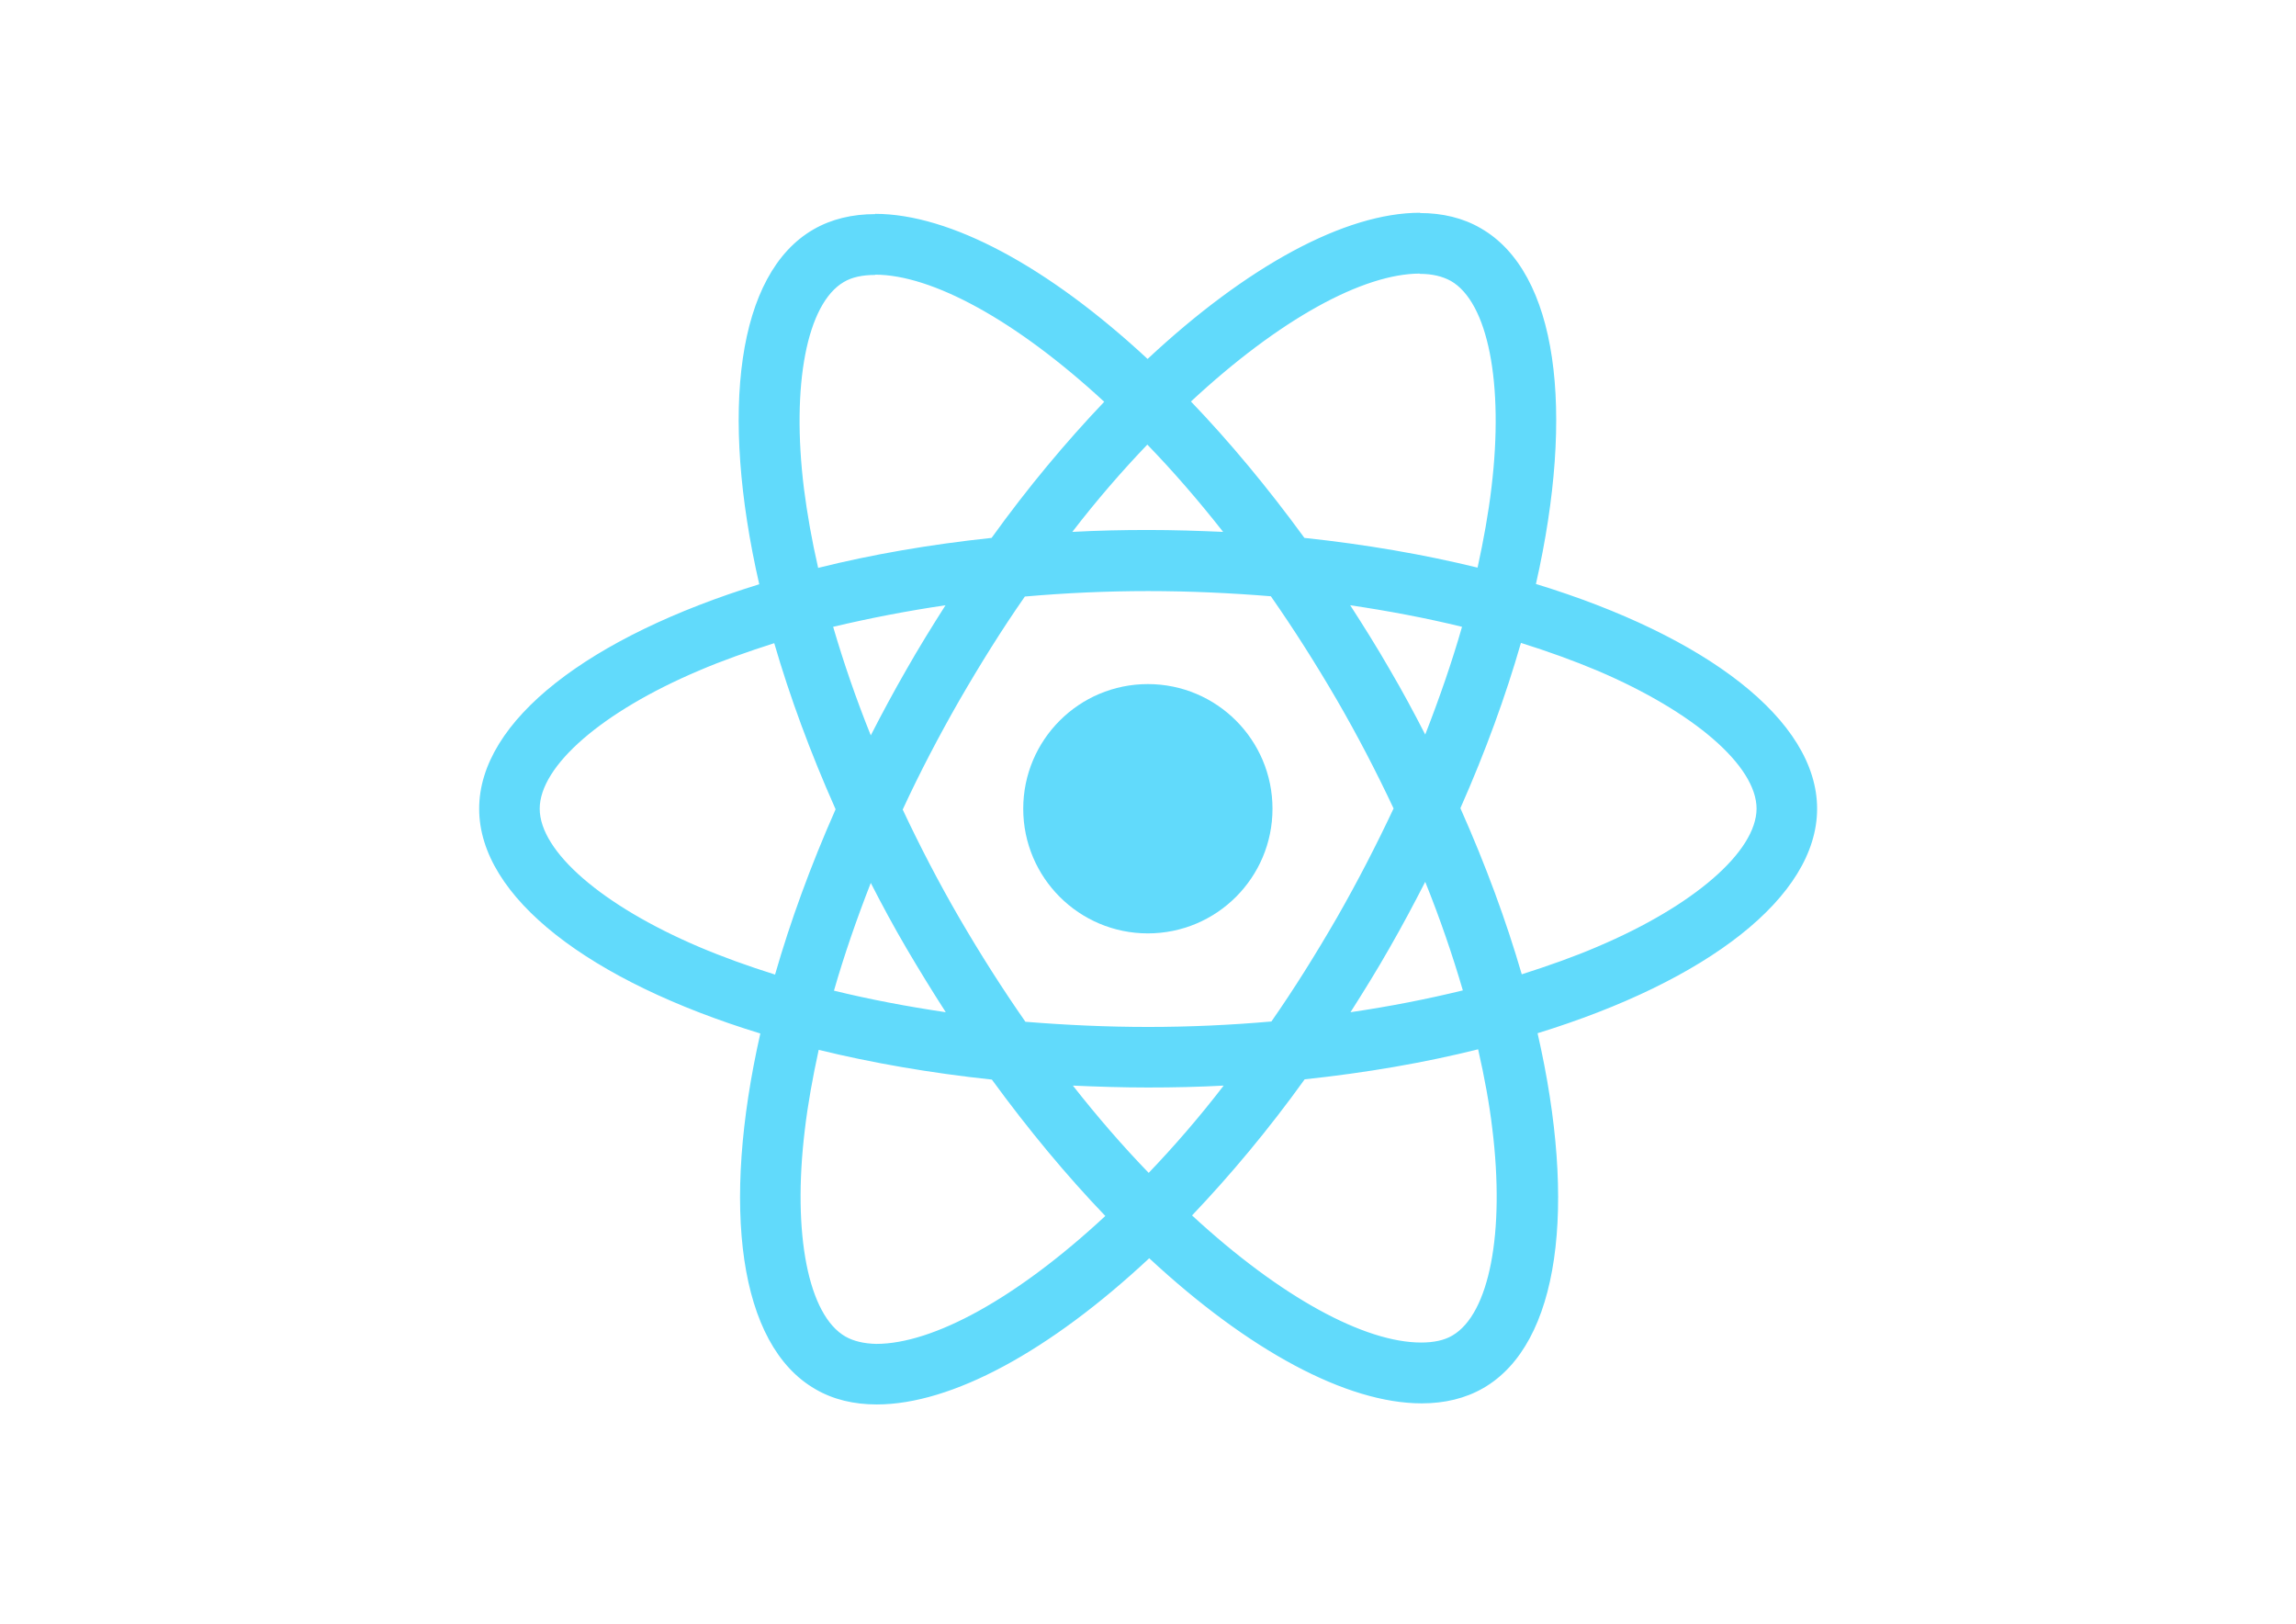
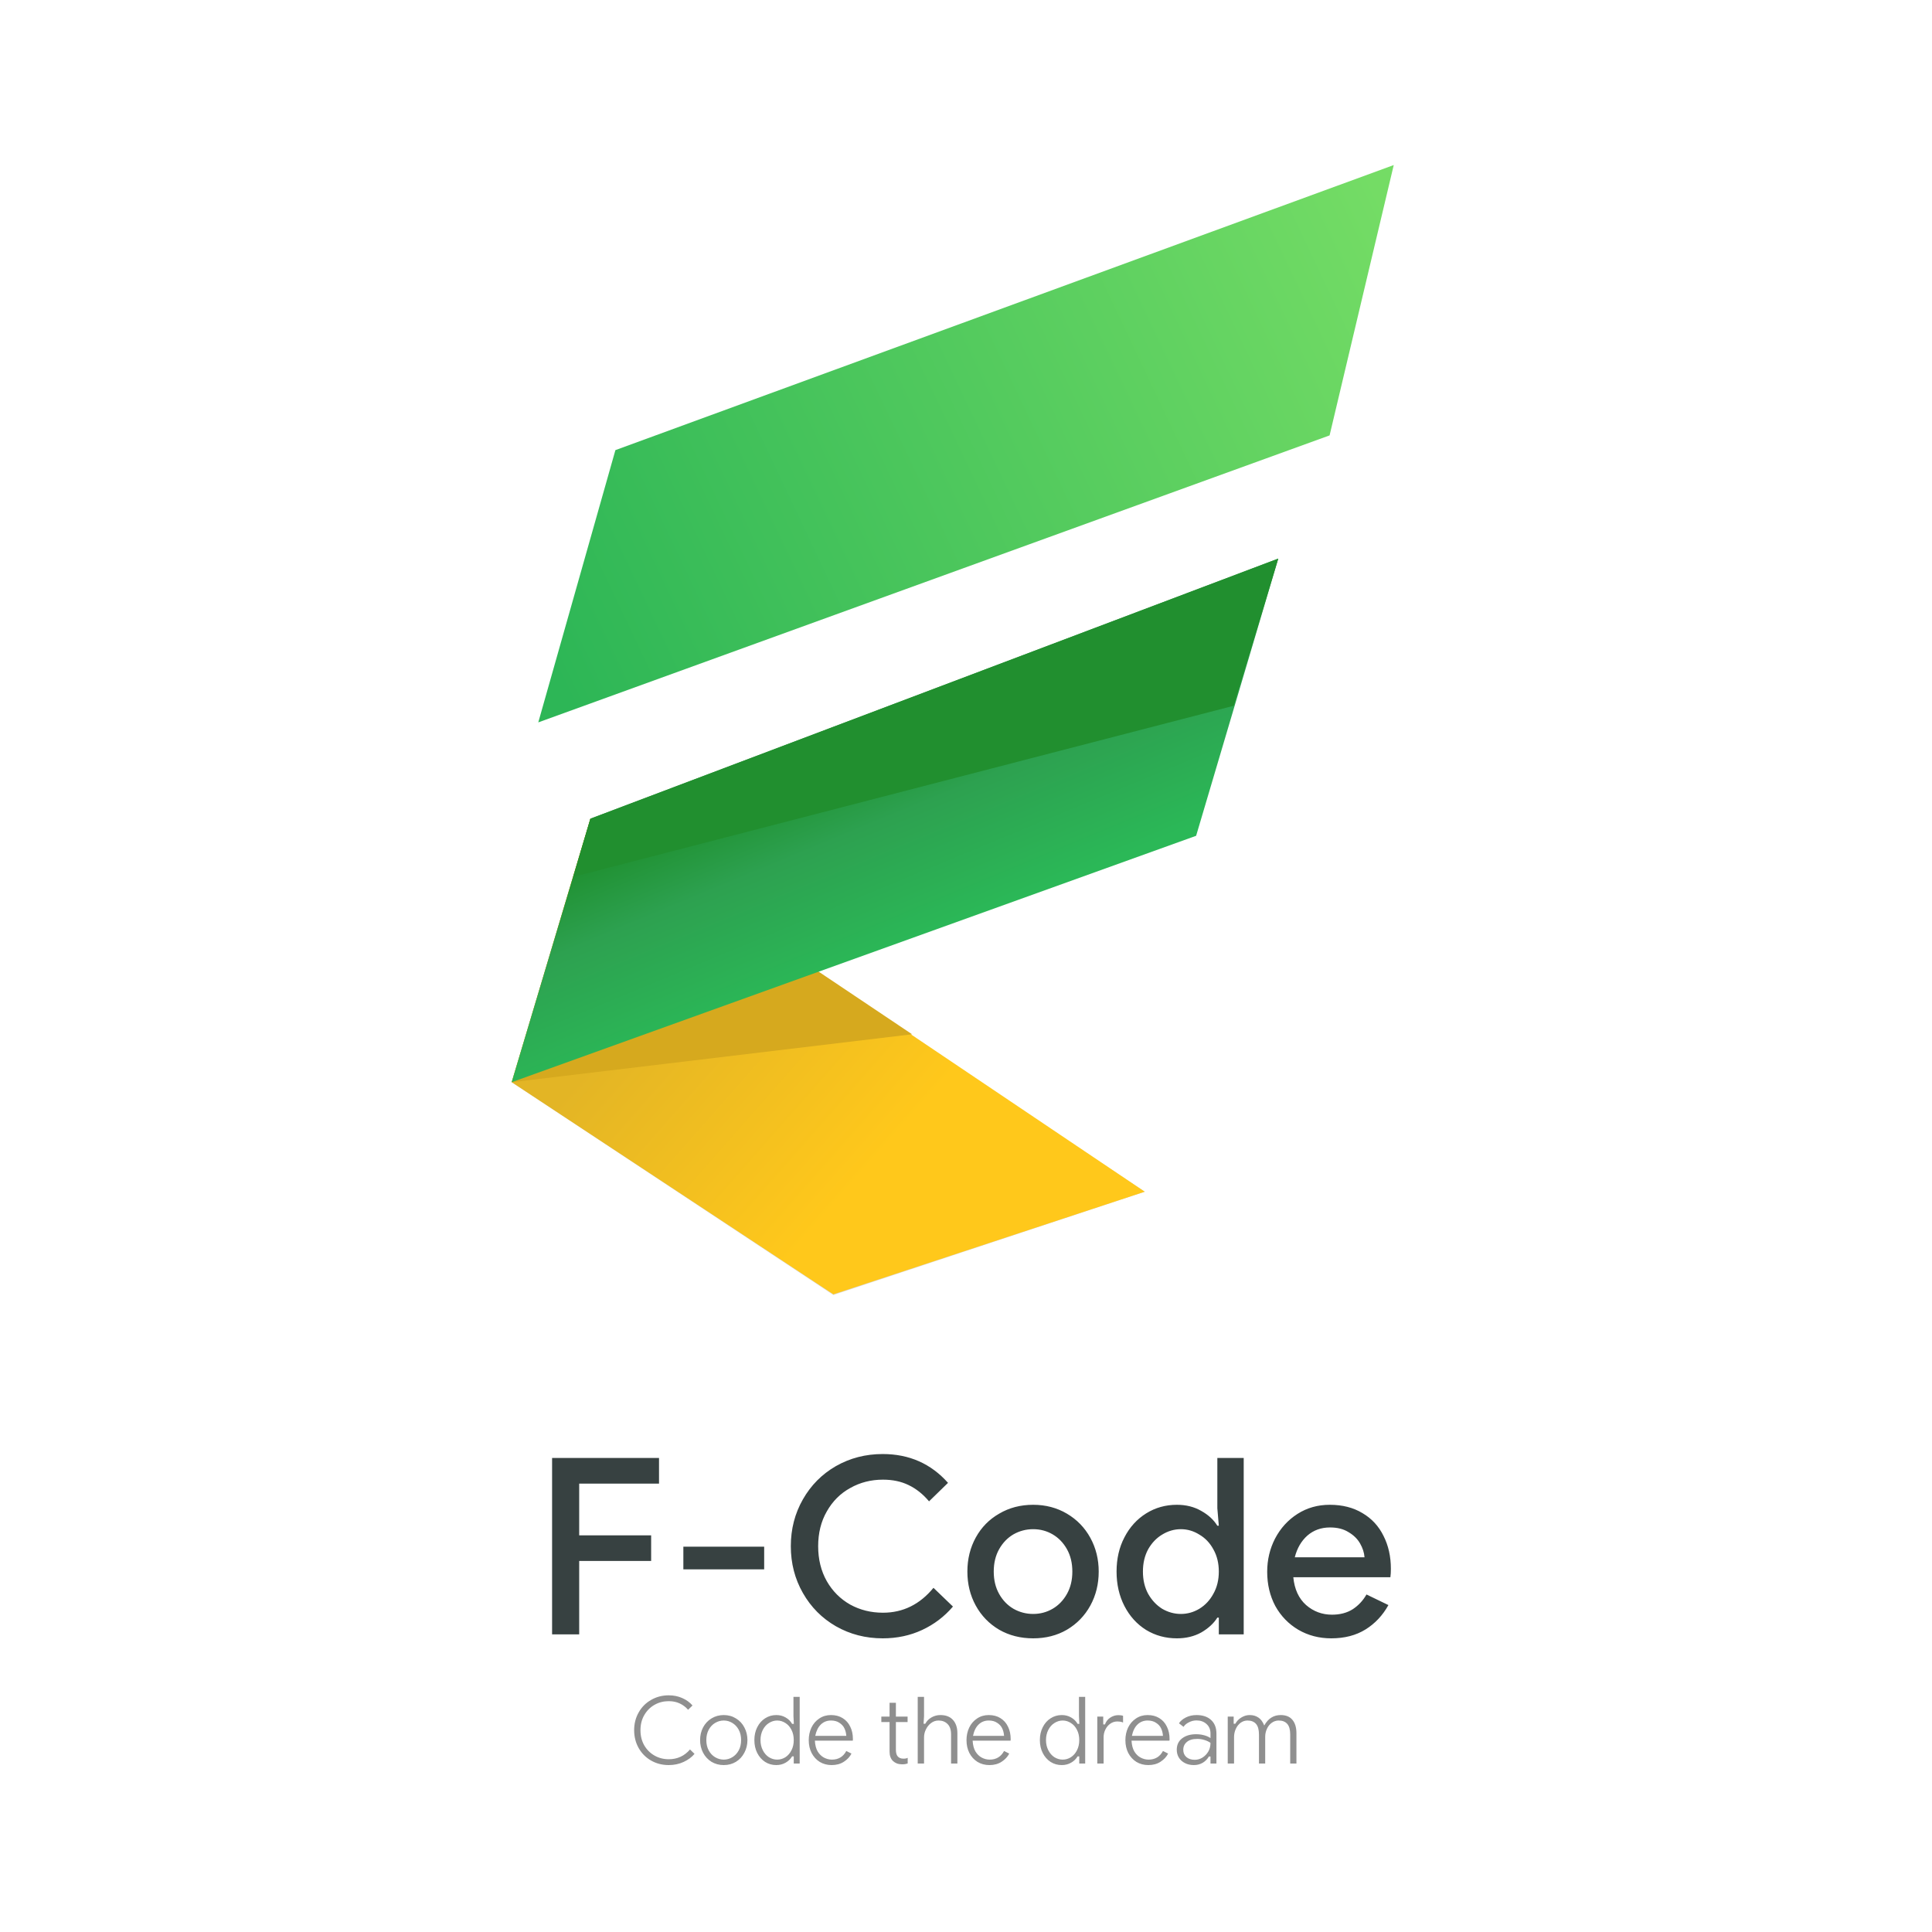
- <svg xmlns="http://www.w3.org/2000/svg" viewBox="0 0 841.9 595.3">
-   <g fill="#61DAFB">
-     <path d="M666.3 296.5c0-32.5-40.7-63.3-103.1-82.4 14.4-63.6 8-114.2-20.2-130.4-6.5-3.8-14.1-5.6-22.4-5.6v22.3c4.6 0 8.3.9 11.4 2.6 13.6 7.8 19.5 37.5 14.9 75.7-1.1 9.4-2.9 19.3-5.1 29.4-19.6-4.8-41-8.5-63.5-10.9-13.5-18.5-27.5-35.3-41.6-50 32.6-30.3 63.2-46.9 84-46.9V78c-27.5 0-63.5 19.6-99.9 53.6-36.4-33.8-72.4-53.2-99.9-53.2v22.3c20.7 0 51.4 16.5 84 46.6-14 14.7-28 31.4-41.3 49.9-22.6 2.4-44 6.1-63.6 11-2.3-10-4-19.7-5.2-29-4.7-38.2 1.1-67.9 14.6-75.8 3-1.8 6.9-2.6 11.5-2.6V78.5c-8.4 0-16 1.8-22.6 5.6-28.1 16.2-34.4 66.7-19.9 130.1-62.2 19.2-102.7 49.9-102.7 82.3 0 32.5 40.7 63.3 103.1 82.4-14.4 63.6-8 114.2 20.2 130.4 6.5 3.8 14.1 5.6 22.5 5.6 27.5 0 63.5-19.6 99.9-53.6 36.4 33.8 72.4 53.2 99.9 53.2 8.4 0 16-1.8 22.6-5.6 28.1-16.2 34.4-66.7 19.9-130.1 62-19.1 102.5-49.9 102.5-82.3zm-130.2-66.7c-3.7 12.9-8.3 26.2-13.5 39.5-4.1-8-8.4-16-13.1-24-4.6-8-9.5-15.8-14.4-23.4 14.2 2.1 27.9 4.7 41 7.9zm-45.8 106.5c-7.8 13.5-15.8 26.3-24.1 38.2-14.9 1.3-30 2-45.2 2-15.1 0-30.2-.7-45-1.9-8.3-11.9-16.4-24.6-24.2-38-7.6-13.1-14.5-26.4-20.8-39.8 6.2-13.4 13.2-26.8 20.7-39.9 7.8-13.5 15.8-26.3 24.1-38.2 14.9-1.3 30-2 45.2-2 15.1 0 30.2.7 45 1.9 8.3 11.9 16.4 24.6 24.2 38 7.6 13.1 14.5 26.4 20.8 39.8-6.3 13.4-13.2 26.8-20.7 39.9zm32.3-13c5.4 13.4 10 26.8 13.8 39.8-13.1 3.2-26.9 5.9-41.2 8 4.9-7.7 9.8-15.6 14.4-23.7 4.6-8 8.9-16.1 13-24.1zM421.2 430c-9.3-9.6-18.6-20.3-27.8-32 9 .4 18.2.7 27.5.7 9.4 0 18.7-.2 27.8-.7-9 11.7-18.3 22.4-27.5 32zm-74.4-58.9c-14.2-2.1-27.9-4.7-41-7.9 3.7-12.9 8.3-26.2 13.5-39.5 4.1 8 8.4 16 13.1 24 4.7 8 9.5 15.8 14.4 23.4zM420.7 163c9.3 9.6 18.6 20.3 27.8 32-9-.4-18.2-.7-27.5-.7-9.4 0-18.7.2-27.8.7 9-11.7 18.3-22.4 27.5-32zm-74 58.9c-4.9 7.7-9.8 15.6-14.4 23.7-4.6 8-8.9 16-13 24-5.4-13.4-10-26.8-13.8-39.8 13.1-3.1 26.9-5.8 41.2-7.9zm-90.5 125.2c-35.4-15.1-58.3-34.9-58.3-50.6 0-15.7 22.9-35.6 58.3-50.6 8.6-3.7 18-7 27.7-10.1 5.7 19.6 13.2 40 22.5 60.9-9.2 20.8-16.6 41.1-22.2 60.6-9.9-3.1-19.3-6.5-28-10.2zM310 490c-13.6-7.8-19.5-37.5-14.9-75.7 1.1-9.4 2.9-19.3 5.1-29.4 19.6 4.8 41 8.5 63.5 10.9 13.5 18.5 27.5 35.3 41.6 50-32.6 30.3-63.2 46.9-84 46.9-4.5-.1-8.3-1-11.3-2.7zm237.2-76.2c4.7 38.2-1.1 67.9-14.6 75.8-3 1.8-6.9 2.6-11.5 2.6-20.7 0-51.4-16.5-84-46.6 14-14.7 28-31.4 41.3-49.9 22.6-2.4 44-6.1 63.6-11 2.3 10.1 4.1 19.8 5.2 29.1zm38.5-66.7c-8.6 3.7-18 7-27.7 10.1-5.7-19.6-13.2-40-22.5-60.9 9.2-20.8 16.6-41.1 22.2-60.6 9.9 3.1 19.3 6.5 28.1 10.2 35.4 15.1 58.3 34.9 58.3 50.6-.1 15.7-23 35.6-58.4 50.6zM320.8 78.4z" />
-     <circle cx="420.9" cy="296.5" r="45.7" />
-     <path d="M520.5 78.1z" />
-   </g>
+ <svg xmlns="http://www.w3.org/2000/svg" width="3500" height="3500" viewBox="0 0 3500 3500" fill="none">
+   <path d="M2408.67 788.779L975.144 1308.67L1114.86 815.445L2524.89 299.013L2408.67 788.779Z" fill="url(#paint0_linear_101_2)" />
+   <path d="M926.969 1960.5L1466.33 1755.91L2073.89 2158.88L1509.73 2345.99L926.969 1960.5Z" fill="#D9D9D9" />
+   <path d="M1069.56 1483.13L2073.89 2158.88L1509.73 2344.87L926.973 1960.5L1069.56 1483.13Z" fill="url(#paint1_linear_101_2)" />
+   <path d="M1652.32 1873.7L926.973 1960.5L1069.56 1483.13L1652.32 1873.7Z" fill="#D6A91E" />
+   <path d="M1211.48 3197.6C1199.79 3197.6 1189.14 3194.88 1179.54 3189.44C1169.93 3183.89 1162.41 3176.31 1156.97 3166.7C1151.53 3156.98 1148.81 3146.22 1148.81 3134.41C1148.81 3122.61 1151.53 3111.91 1156.97 3102.3C1162.41 3092.58 1169.93 3085 1179.54 3079.56C1189.14 3074.01 1199.79 3071.23 1211.48 3071.23C1220.5 3071.23 1228.72 3072.91 1236.13 3076.26C1243.65 3079.62 1249.78 3084.07 1254.53 3089.63L1246.54 3097.44C1242.38 3092.58 1237.34 3088.76 1231.44 3085.98C1225.65 3083.21 1219 3081.82 1211.48 3081.82C1202.1 3081.82 1193.54 3084.02 1185.79 3088.41C1178.03 3092.81 1171.84 3099 1167.21 3106.99C1162.58 3114.86 1160.27 3124 1160.27 3134.41C1160.27 3144.83 1162.58 3154.03 1167.21 3162.02C1171.84 3169.88 1178.03 3176.02 1185.79 3180.42C1193.54 3184.81 1202.1 3187.01 1211.48 3187.01C1227.1 3187.01 1239.95 3181.11 1250.01 3169.31L1258.17 3177.29C1253.43 3183.08 1246.89 3187.94 1238.56 3191.87C1230.34 3195.69 1221.31 3197.6 1211.48 3197.6ZM1311.16 3197.6C1302.95 3197.6 1295.54 3195.63 1288.94 3191.7C1282.46 3187.65 1277.37 3182.15 1273.67 3175.21C1270.08 3168.26 1268.29 3160.63 1268.29 3152.29C1268.29 3143.96 1270.08 3136.32 1273.67 3129.38C1277.37 3122.44 1282.46 3117 1288.94 3113.06C1295.54 3109.01 1302.95 3106.99 1311.16 3106.99C1319.38 3106.99 1326.73 3109.01 1333.21 3113.06C1339.8 3117 1344.9 3122.44 1348.48 3129.38C1352.19 3136.32 1354.04 3143.96 1354.04 3152.29C1354.04 3160.63 1352.19 3168.26 1348.48 3175.21C1344.9 3182.15 1339.8 3187.65 1333.21 3191.7C1326.73 3195.63 1319.38 3197.6 1311.16 3197.6ZM1311.16 3187.71C1316.72 3187.71 1321.87 3186.26 1326.61 3183.37C1331.47 3180.47 1335.35 3176.37 1338.24 3171.04C1341.14 3165.72 1342.58 3159.47 1342.58 3152.29C1342.58 3145.12 1341.14 3138.87 1338.24 3133.55C1335.35 3128.22 1331.47 3124.12 1326.61 3121.22C1321.87 3118.33 1316.72 3116.88 1311.16 3116.88C1305.61 3116.88 1300.4 3118.33 1295.54 3121.22C1290.68 3124.12 1286.8 3128.22 1283.91 3133.55C1281.02 3138.87 1279.57 3145.12 1279.57 3152.29C1279.57 3159.47 1281.02 3165.72 1283.91 3171.04C1286.8 3176.37 1290.68 3180.47 1295.54 3183.37C1300.4 3186.26 1305.61 3187.71 1311.16 3187.71ZM1406.36 3197.6C1398.84 3197.6 1392.07 3195.69 1386.05 3191.87C1380.03 3187.94 1375.29 3182.56 1371.81 3175.73C1368.34 3168.9 1366.61 3161.09 1366.61 3152.29C1366.61 3143.61 1368.34 3135.86 1371.81 3129.03C1375.29 3122.09 1380.03 3116.71 1386.05 3112.89C1392.07 3108.96 1398.84 3106.99 1406.36 3106.99C1412.61 3106.99 1418.22 3108.43 1423.2 3111.33C1428.29 3114.22 1432.22 3118.1 1435 3122.96H1438.13L1437.43 3108.9V3074.01H1448.71V3194.82H1437.95V3181.8H1435C1432.22 3186.55 1428.29 3190.37 1423.2 3193.26C1418.22 3196.15 1412.61 3197.6 1406.36 3197.6ZM1407.92 3187.71C1413.24 3187.71 1418.22 3186.26 1422.85 3183.37C1427.48 3180.36 1431.12 3176.19 1433.79 3170.87C1436.56 3165.54 1437.95 3159.35 1437.95 3152.29C1437.95 3145.23 1436.56 3139.04 1433.79 3133.72C1431.12 3128.4 1427.48 3124.29 1422.85 3121.4C1418.22 3118.39 1413.24 3116.88 1407.92 3116.88C1402.71 3116.88 1397.74 3118.39 1392.99 3121.4C1388.36 3124.29 1384.66 3128.45 1381.88 3133.89C1379.11 3139.33 1377.72 3145.47 1377.72 3152.29C1377.72 3159.12 1379.11 3165.26 1381.88 3170.69C1384.66 3176.13 1388.36 3180.36 1392.99 3183.37C1397.74 3186.26 1402.71 3187.71 1407.92 3187.71ZM1506.59 3197.6C1498.6 3197.6 1491.43 3195.69 1485.06 3191.87C1478.81 3187.94 1473.89 3182.56 1470.31 3175.73C1466.83 3168.9 1465.1 3161.15 1465.1 3152.47C1465.1 3144.25 1466.72 3136.67 1469.96 3129.73C1473.31 3122.78 1478.06 3117.29 1484.19 3113.24C1490.33 3109.07 1497.39 3106.99 1505.37 3106.99C1513.59 3106.99 1520.65 3108.84 1526.55 3112.54C1532.57 3116.25 1537.14 3121.4 1540.26 3127.99C1543.5 3134.47 1545.12 3141.99 1545.12 3150.56C1545.12 3151.83 1545.06 3152.76 1544.95 3153.34H1476.21C1476.67 3161.55 1478.41 3168.15 1481.42 3173.12C1484.42 3177.99 1488.19 3181.63 1492.7 3184.06C1497.33 3186.49 1502.13 3187.71 1507.11 3187.71C1518.91 3187.71 1527.59 3182.5 1533.14 3172.08L1542.52 3176.77C1539.63 3182.56 1535.05 3187.47 1528.8 3191.53C1522.67 3195.58 1515.27 3197.6 1506.59 3197.6ZM1533.14 3144.66C1532.8 3139.45 1531.64 3134.88 1529.67 3130.94C1527.82 3127.01 1524.81 3123.71 1520.65 3121.05C1516.6 3118.27 1511.5 3116.88 1505.37 3116.88C1498.2 3116.88 1492.12 3119.25 1487.14 3124C1482.17 3128.74 1478.75 3135.63 1476.9 3144.66H1533.14ZM1634.11 3196.21C1630.75 3196.21 1627.63 3195.69 1624.73 3194.65C1621.96 3193.49 1619.64 3192.05 1617.79 3190.31C1613.62 3186.26 1611.54 3180.59 1611.54 3173.3V3119.66H1596.61V3109.77H1611.54V3084.77H1623V3109.77H1644.18V3119.66H1623V3169.65C1623 3174.98 1623.98 3178.91 1625.95 3181.46C1628.38 3184.47 1631.91 3185.97 1636.54 3185.97C1640.24 3185.97 1642.84 3185.45 1644.35 3184.41V3194.65C1643.42 3195 1642.15 3195.34 1640.53 3195.69C1638.91 3196.04 1636.77 3196.21 1634.11 3196.21ZM1662.53 3074.01H1673.99V3108.9L1673.12 3122.78H1676.24C1678.79 3117.92 1682.49 3114.1 1687.35 3111.33C1692.33 3108.43 1697.71 3106.99 1703.5 3106.99C1713.68 3106.99 1721.38 3110 1726.58 3116.01C1731.79 3121.92 1734.39 3129.84 1734.39 3139.8V3194.82H1722.94V3142.05C1722.94 3133.6 1720.8 3127.3 1716.51 3123.13C1712.35 3118.97 1706.91 3116.88 1700.2 3116.88C1695.34 3116.88 1690.88 3118.39 1686.83 3121.4C1682.9 3124.29 1679.77 3128.11 1677.46 3132.85C1675.14 3137.48 1673.99 3142.28 1673.99 3147.26V3194.82H1662.53V3074.01ZM1792.4 3197.6C1784.41 3197.6 1777.24 3195.69 1770.87 3191.87C1764.62 3187.94 1759.7 3182.56 1756.12 3175.73C1752.64 3168.9 1750.91 3161.15 1750.91 3152.47C1750.91 3144.25 1752.53 3136.67 1755.77 3129.73C1759.12 3122.78 1763.87 3117.29 1770 3113.24C1776.14 3109.07 1783.2 3106.99 1791.18 3106.99C1799.4 3106.99 1806.46 3108.84 1812.36 3112.54C1818.38 3116.25 1822.95 3121.4 1826.07 3127.99C1829.31 3134.47 1830.93 3141.99 1830.93 3150.56C1830.93 3151.83 1830.87 3152.76 1830.76 3153.34H1762.02C1762.48 3161.55 1764.22 3168.15 1767.23 3173.12C1770.23 3177.99 1774 3181.63 1778.51 3184.06C1783.14 3186.49 1787.94 3187.71 1792.92 3187.71C1804.72 3187.71 1813.4 3182.5 1818.95 3172.08L1828.33 3176.77C1825.44 3182.56 1820.86 3187.47 1814.61 3191.53C1808.48 3195.58 1801.07 3197.6 1792.4 3197.6ZM1818.95 3144.66C1818.61 3139.45 1817.45 3134.88 1815.48 3130.94C1813.63 3127.01 1810.62 3123.71 1806.46 3121.05C1802.41 3118.27 1797.31 3116.88 1791.18 3116.88C1784.01 3116.88 1777.93 3119.25 1772.95 3124C1767.98 3128.74 1764.56 3135.63 1762.71 3144.66H1818.95ZM1923.56 3197.6C1916.04 3197.6 1909.27 3195.69 1903.25 3191.87C1897.24 3187.94 1892.49 3182.56 1889.02 3175.73C1885.55 3168.9 1883.81 3161.09 1883.81 3152.29C1883.81 3143.61 1885.55 3135.86 1889.02 3129.03C1892.49 3122.09 1897.24 3116.71 1903.25 3112.89C1909.27 3108.96 1916.04 3106.99 1923.56 3106.99C1929.81 3106.99 1935.42 3108.43 1940.4 3111.33C1945.49 3114.22 1949.43 3118.1 1952.2 3122.96H1955.33L1954.64 3108.9V3074.01H1965.92V3194.82H1955.16V3181.8H1952.2C1949.43 3186.55 1945.49 3190.37 1940.4 3193.26C1935.42 3196.15 1929.81 3197.6 1923.56 3197.6ZM1925.13 3187.71C1930.45 3187.71 1935.42 3186.26 1940.05 3183.37C1944.68 3180.36 1948.33 3176.19 1950.99 3170.87C1953.77 3165.54 1955.16 3159.35 1955.16 3152.29C1955.16 3145.23 1953.77 3139.04 1950.99 3133.72C1948.33 3128.4 1944.68 3124.29 1940.05 3121.4C1935.42 3118.39 1930.45 3116.88 1925.13 3116.88C1919.92 3116.88 1914.94 3118.39 1910.2 3121.4C1905.57 3124.29 1901.86 3128.45 1899.09 3133.89C1896.31 3139.33 1894.92 3145.47 1894.92 3152.29C1894.92 3159.12 1896.31 3165.26 1899.09 3170.69C1901.86 3176.13 1905.57 3180.36 1910.2 3183.37C1914.94 3186.26 1919.92 3187.71 1925.13 3187.71ZM1987.84 3109.77H1998.6V3124H2001.72C2003.58 3118.79 2006.76 3114.68 2011.27 3111.67C2015.9 3108.67 2020.76 3107.16 2025.85 3107.16C2029.56 3107.16 2032.45 3107.57 2034.53 3108.38V3120.53C2032.1 3119.25 2028.51 3118.62 2023.77 3118.62C2019.37 3118.62 2015.26 3119.95 2011.44 3122.61C2007.74 3125.16 2004.79 3128.63 2002.59 3133.03C2000.39 3137.42 1999.29 3142.11 1999.29 3147.09V3194.82H1987.84V3109.77ZM2080.24 3197.6C2072.25 3197.6 2065.08 3195.69 2058.71 3191.87C2052.47 3187.94 2047.55 3182.56 2043.96 3175.73C2040.49 3168.9 2038.75 3161.15 2038.75 3152.47C2038.75 3144.25 2040.37 3136.67 2043.61 3129.73C2046.97 3122.78 2051.71 3117.29 2057.85 3113.24C2063.98 3109.07 2071.04 3106.99 2079.02 3106.99C2087.24 3106.99 2094.3 3108.84 2100.2 3112.54C2106.22 3116.25 2110.79 3121.4 2113.92 3127.99C2117.16 3134.47 2118.78 3141.99 2118.78 3150.56C2118.78 3151.83 2118.72 3152.76 2118.6 3153.34H2049.86C2050.32 3161.55 2052.06 3168.15 2055.07 3173.12C2058.08 3177.99 2061.84 3181.63 2066.35 3184.06C2070.98 3186.49 2075.78 3187.71 2080.76 3187.71C2092.56 3187.71 2101.24 3182.5 2106.8 3172.08L2116.17 3176.77C2113.28 3182.56 2108.71 3187.47 2102.46 3191.53C2096.33 3195.58 2088.92 3197.6 2080.24 3197.6ZM2106.8 3144.66C2106.45 3139.45 2105.29 3134.88 2103.33 3130.94C2101.48 3127.01 2098.47 3123.71 2094.3 3121.05C2090.25 3118.27 2085.16 3116.88 2079.02 3116.88C2071.85 3116.88 2065.77 3119.25 2060.8 3124C2055.82 3128.74 2052.41 3135.63 2050.56 3144.66H2106.8ZM2162.88 3197.6C2156.75 3197.6 2151.31 3196.39 2146.57 3193.96C2141.82 3191.53 2138.18 3188.23 2135.63 3184.06C2133.08 3179.89 2131.81 3175.15 2131.81 3169.83C2131.81 3161.03 2135.05 3154.15 2141.53 3149.17C2148.13 3144.19 2156.52 3141.71 2166.7 3141.71C2171.79 3141.71 2176.48 3142.28 2180.76 3143.44C2185.16 3144.48 2189.21 3146.22 2192.91 3148.65V3140.32C2192.91 3133.14 2190.48 3127.41 2185.62 3123.13C2180.88 3118.85 2174.86 3116.71 2167.57 3116.71C2162.71 3116.71 2158.08 3117.87 2153.68 3120.18C2149.28 3122.38 2146.1 3125.1 2144.13 3128.34L2135.8 3121.92C2138.46 3117.75 2142.63 3114.22 2148.3 3111.33C2154.09 3108.43 2160.51 3106.99 2167.57 3106.99C2178.91 3106.99 2187.76 3110 2194.13 3116.01C2200.49 3121.92 2203.68 3130.07 2203.68 3140.49V3194.82H2192.91V3182.15H2189.96C2187.3 3186.78 2183.6 3190.54 2178.85 3193.43C2174.11 3196.21 2168.78 3197.6 2162.88 3197.6ZM2164.27 3188.05C2169.36 3188.05 2174.05 3186.72 2178.33 3184.06C2182.73 3181.28 2186.26 3177.64 2188.92 3173.12C2191.58 3168.61 2192.91 3163.35 2192.91 3157.33C2189.56 3155.01 2185.85 3153.28 2181.8 3152.12C2177.75 3150.85 2173.47 3150.21 2168.96 3150.21C2160.63 3150.21 2154.32 3152.06 2150.04 3155.77C2145.76 3159.35 2143.61 3164.1 2143.61 3170C2143.61 3175.44 2145.52 3179.84 2149.34 3183.19C2153.28 3186.43 2158.25 3188.05 2164.27 3188.05ZM2224.15 3109.77H2234.91V3122.78H2237.86C2240.52 3117.92 2244.23 3114.1 2248.97 3111.33C2253.71 3108.43 2258.69 3106.99 2263.9 3106.99C2270.03 3106.99 2275.3 3108.49 2279.69 3111.5C2284.09 3114.39 2287.62 3119.2 2290.28 3125.91C2294.1 3119.2 2298.44 3114.39 2303.3 3111.5C2308.16 3108.49 2313.78 3106.99 2320.14 3106.99C2329.63 3106.99 2336.75 3109.94 2341.49 3115.84C2346.24 3121.63 2348.61 3129.61 2348.61 3139.8V3194.82H2337.33V3142.05C2337.33 3133.37 2335.53 3127.01 2331.94 3122.96C2328.36 3118.91 2323.21 3116.88 2316.5 3116.88C2311.87 3116.88 2307.64 3118.27 2303.82 3121.05C2300.12 3123.71 2297.23 3127.36 2295.14 3131.98C2293.06 3136.5 2292.02 3141.36 2292.02 3146.57V3194.82H2280.74V3142.23C2280.74 3133.43 2278.94 3127.01 2275.36 3122.96C2271.77 3118.91 2266.62 3116.88 2259.91 3116.88C2255.39 3116.88 2251.23 3118.27 2247.41 3121.05C2243.7 3123.83 2240.81 3127.53 2238.73 3132.16C2236.65 3136.79 2235.6 3141.71 2235.6 3146.91V3194.82H2224.15V3109.77Z" fill="#8F8F8F" />
+   <path d="M1000.16 2641.26H1193.88V2687.68H1049.26V2781.42H1179.6V2827.84H1049.26V2960.86H1000.16V2641.26ZM1237.96 2801.95H1384.37V2843.02H1237.96V2801.95ZM1599.13 2968C1568.18 2968 1539.91 2960.71 1514.32 2946.13C1489.03 2931.55 1469.09 2911.46 1454.51 2885.87C1439.93 2860.28 1432.64 2832.01 1432.64 2801.06C1432.64 2770.11 1439.93 2741.84 1454.51 2716.25C1469.09 2690.66 1489.03 2670.57 1514.32 2655.99C1539.91 2641.41 1568.18 2634.12 1599.13 2634.12C1647.04 2634.12 1686.47 2651.52 1717.42 2686.34L1683.05 2719.82C1672.04 2706.72 1659.69 2696.9 1646 2690.36C1632.61 2683.81 1617.13 2680.54 1599.58 2680.54C1577.85 2680.54 1558.06 2685.6 1540.21 2695.71C1522.36 2705.53 1508.22 2719.67 1497.81 2738.12C1487.39 2756.27 1482.18 2777.25 1482.18 2801.06C1482.18 2824.86 1487.39 2845.99 1497.81 2864.44C1508.22 2882.59 1522.36 2896.73 1540.21 2906.85C1558.06 2916.67 1577.85 2921.58 1599.58 2921.58C1635.88 2921.58 1666.38 2906.55 1691.08 2876.49L1726.35 2910.42C1710.87 2928.57 1692.27 2942.71 1670.55 2952.82C1648.83 2962.94 1625.02 2968 1599.13 2968ZM1932.83 2952.38C1914.98 2962.79 1894.59 2968 1871.68 2968C1848.76 2968 1828.23 2962.79 1810.08 2952.38C1791.93 2941.66 1777.79 2927.08 1767.67 2908.63C1757.56 2890.18 1752.5 2869.65 1752.5 2847.03C1752.5 2824.42 1757.56 2803.88 1767.67 2785.43C1777.79 2766.98 1791.93 2752.55 1810.08 2742.14C1828.23 2731.42 1848.76 2726.07 1871.68 2726.07C1894.29 2726.07 1914.68 2731.42 1932.83 2742.14C1950.98 2752.85 1965.12 2767.43 1975.24 2785.88C1985.35 2804.33 1990.41 2824.71 1990.41 2847.03C1990.41 2869.65 1985.35 2890.18 1975.24 2908.63C1965.12 2927.08 1950.98 2941.66 1932.83 2952.38ZM1835.97 2914.44C1846.98 2920.68 1858.88 2923.81 1871.68 2923.81C1884.47 2923.81 1896.23 2920.68 1906.94 2914.44C1917.65 2908.19 1926.28 2899.26 1932.83 2887.65C1939.38 2876.05 1942.65 2862.51 1942.65 2847.03C1942.65 2831.56 1939.38 2818.02 1932.83 2806.41C1926.28 2794.81 1917.65 2785.88 1906.94 2779.63C1896.23 2773.38 1884.47 2770.26 1871.68 2770.26C1858.88 2770.26 1846.98 2773.38 1835.97 2779.63C1825.26 2785.88 1816.63 2794.81 1810.08 2806.41C1803.53 2818.02 1800.26 2831.56 1800.26 2847.03C1800.26 2862.51 1803.53 2876.05 1810.08 2887.65C1816.63 2899.26 1825.26 2908.19 1835.97 2914.44ZM2132.12 2968C2111.59 2968 2092.99 2962.94 2076.32 2952.82C2059.66 2942.41 2046.57 2927.97 2037.04 2909.52C2027.52 2891.08 2022.76 2870.24 2022.76 2847.03C2022.76 2823.82 2027.52 2803.14 2037.04 2784.99C2046.57 2766.54 2059.66 2752.11 2076.32 2741.69C2092.99 2731.27 2111.59 2726.07 2132.12 2726.07C2148.78 2726.07 2163.51 2729.79 2176.31 2737.23C2189.11 2744.37 2198.78 2753.3 2205.32 2764.01H2208L2205.32 2732.32V2641.26H2253.09V2960.86H2208V2930.5H2205.32C2198.78 2940.92 2189.11 2949.85 2176.31 2957.29C2163.51 2964.43 2148.78 2968 2132.12 2968ZM2105.34 2914.44C2116.05 2920.68 2127.36 2923.81 2139.26 2923.81C2151.16 2923.81 2162.32 2920.68 2172.74 2914.44C2183.45 2907.89 2191.93 2898.81 2198.18 2887.21C2204.73 2875.6 2208 2862.21 2208 2847.03C2208 2831.86 2204.73 2818.47 2198.18 2806.86C2191.93 2795.25 2183.45 2786.33 2172.74 2780.08C2162.32 2773.53 2151.16 2770.26 2139.26 2770.26C2127.36 2770.26 2116.05 2773.53 2105.34 2780.08C2094.92 2786.33 2086.44 2795.25 2079.89 2806.86C2073.65 2818.47 2070.52 2831.86 2070.52 2847.03C2070.52 2862.21 2073.65 2875.6 2079.89 2887.21C2086.44 2898.81 2094.92 2907.89 2105.34 2914.44ZM2411.69 2968C2389.67 2968 2369.73 2962.79 2351.88 2952.38C2334.32 2941.96 2320.49 2927.68 2310.37 2909.52C2300.55 2891.08 2295.64 2870.39 2295.64 2847.48C2295.64 2825.76 2300.4 2805.67 2309.92 2787.22C2319.74 2768.47 2333.28 2753.59 2350.54 2742.58C2367.8 2731.57 2387.29 2726.07 2409.02 2726.07C2431.93 2726.07 2451.72 2731.13 2468.38 2741.24C2485.05 2751.06 2497.69 2764.75 2506.32 2782.31C2515.25 2799.87 2519.71 2819.8 2519.71 2842.12C2519.71 2848.07 2519.42 2853.13 2518.82 2857.3H2342.95C2345.04 2879.02 2352.77 2895.84 2366.16 2907.74C2379.55 2919.35 2395.18 2925.15 2413.03 2925.15C2427.61 2925.15 2440.11 2921.87 2450.53 2915.33C2460.94 2908.48 2469.27 2899.56 2475.52 2888.55L2515.25 2907.74C2504.84 2926.49 2491 2941.22 2473.74 2951.93C2456.48 2962.64 2435.8 2968 2411.69 2968ZM2471.95 2821.14C2471.36 2812.81 2468.68 2804.48 2463.92 2796.15C2459.16 2787.82 2452.16 2780.97 2442.94 2775.61C2434.01 2769.96 2422.85 2767.13 2409.46 2767.13C2393.39 2767.13 2379.7 2772.04 2368.4 2781.86C2357.38 2791.68 2349.8 2804.78 2345.63 2821.14H2471.95Z" fill="#374141" />
+   <path d="M2166.89 1514.13L2315.68 1011.96L1069.56 1483.13L926.973 1960.5L2166.89 1514.13Z" fill="url(#paint2_linear_101_2)" />
+   <path d="M2235.08 1278.54L2315.68 1011.96L1069.56 1483.13L1038.57 1588.52L2235.08 1278.54Z" fill="url(#paint3_linear_101_2)" />
+   <defs>
+     <linearGradient id="paint0_linear_101_2" x1="982.77" y1="1173.15" x2="2538.86" y2="435.403" gradientUnits="userSpaceOnUse">
+       <stop stop-color="#2DB656" />
+       <stop offset="1" stop-color="#74DC65" />
+     </linearGradient>
+     <linearGradient id="paint1_linear_101_2" x1="1162.56" y1="1755.91" x2="1683.32" y2="2214.68" gradientUnits="userSpaceOnUse">
+       <stop offset="0.065" stop-color="#E3B525" />
+       <stop offset="0.79" stop-color="#FFC81B" />
+     </linearGradient>
+     <linearGradient id="paint2_linear_101_2" x1="1621.32" y1="1197.95" x2="1850.71" y2="1749.71" gradientUnits="userSpaceOnUse">
+       <stop offset="0.167" stop-color="#1D8D2B" />
+       <stop offset="0.431" stop-color="#2DA150" />
+       <stop offset="0.808" stop-color="#2BB857" />
+     </linearGradient>
+     <linearGradient id="paint3_linear_101_2" x1="1621.32" y1="1197.95" x2="1850.71" y2="1749.71" gradientUnits="userSpaceOnUse">
+       <stop offset="0.058" stop-color="#218F2F" />
+     </linearGradient>
+   </defs>
</svg>
